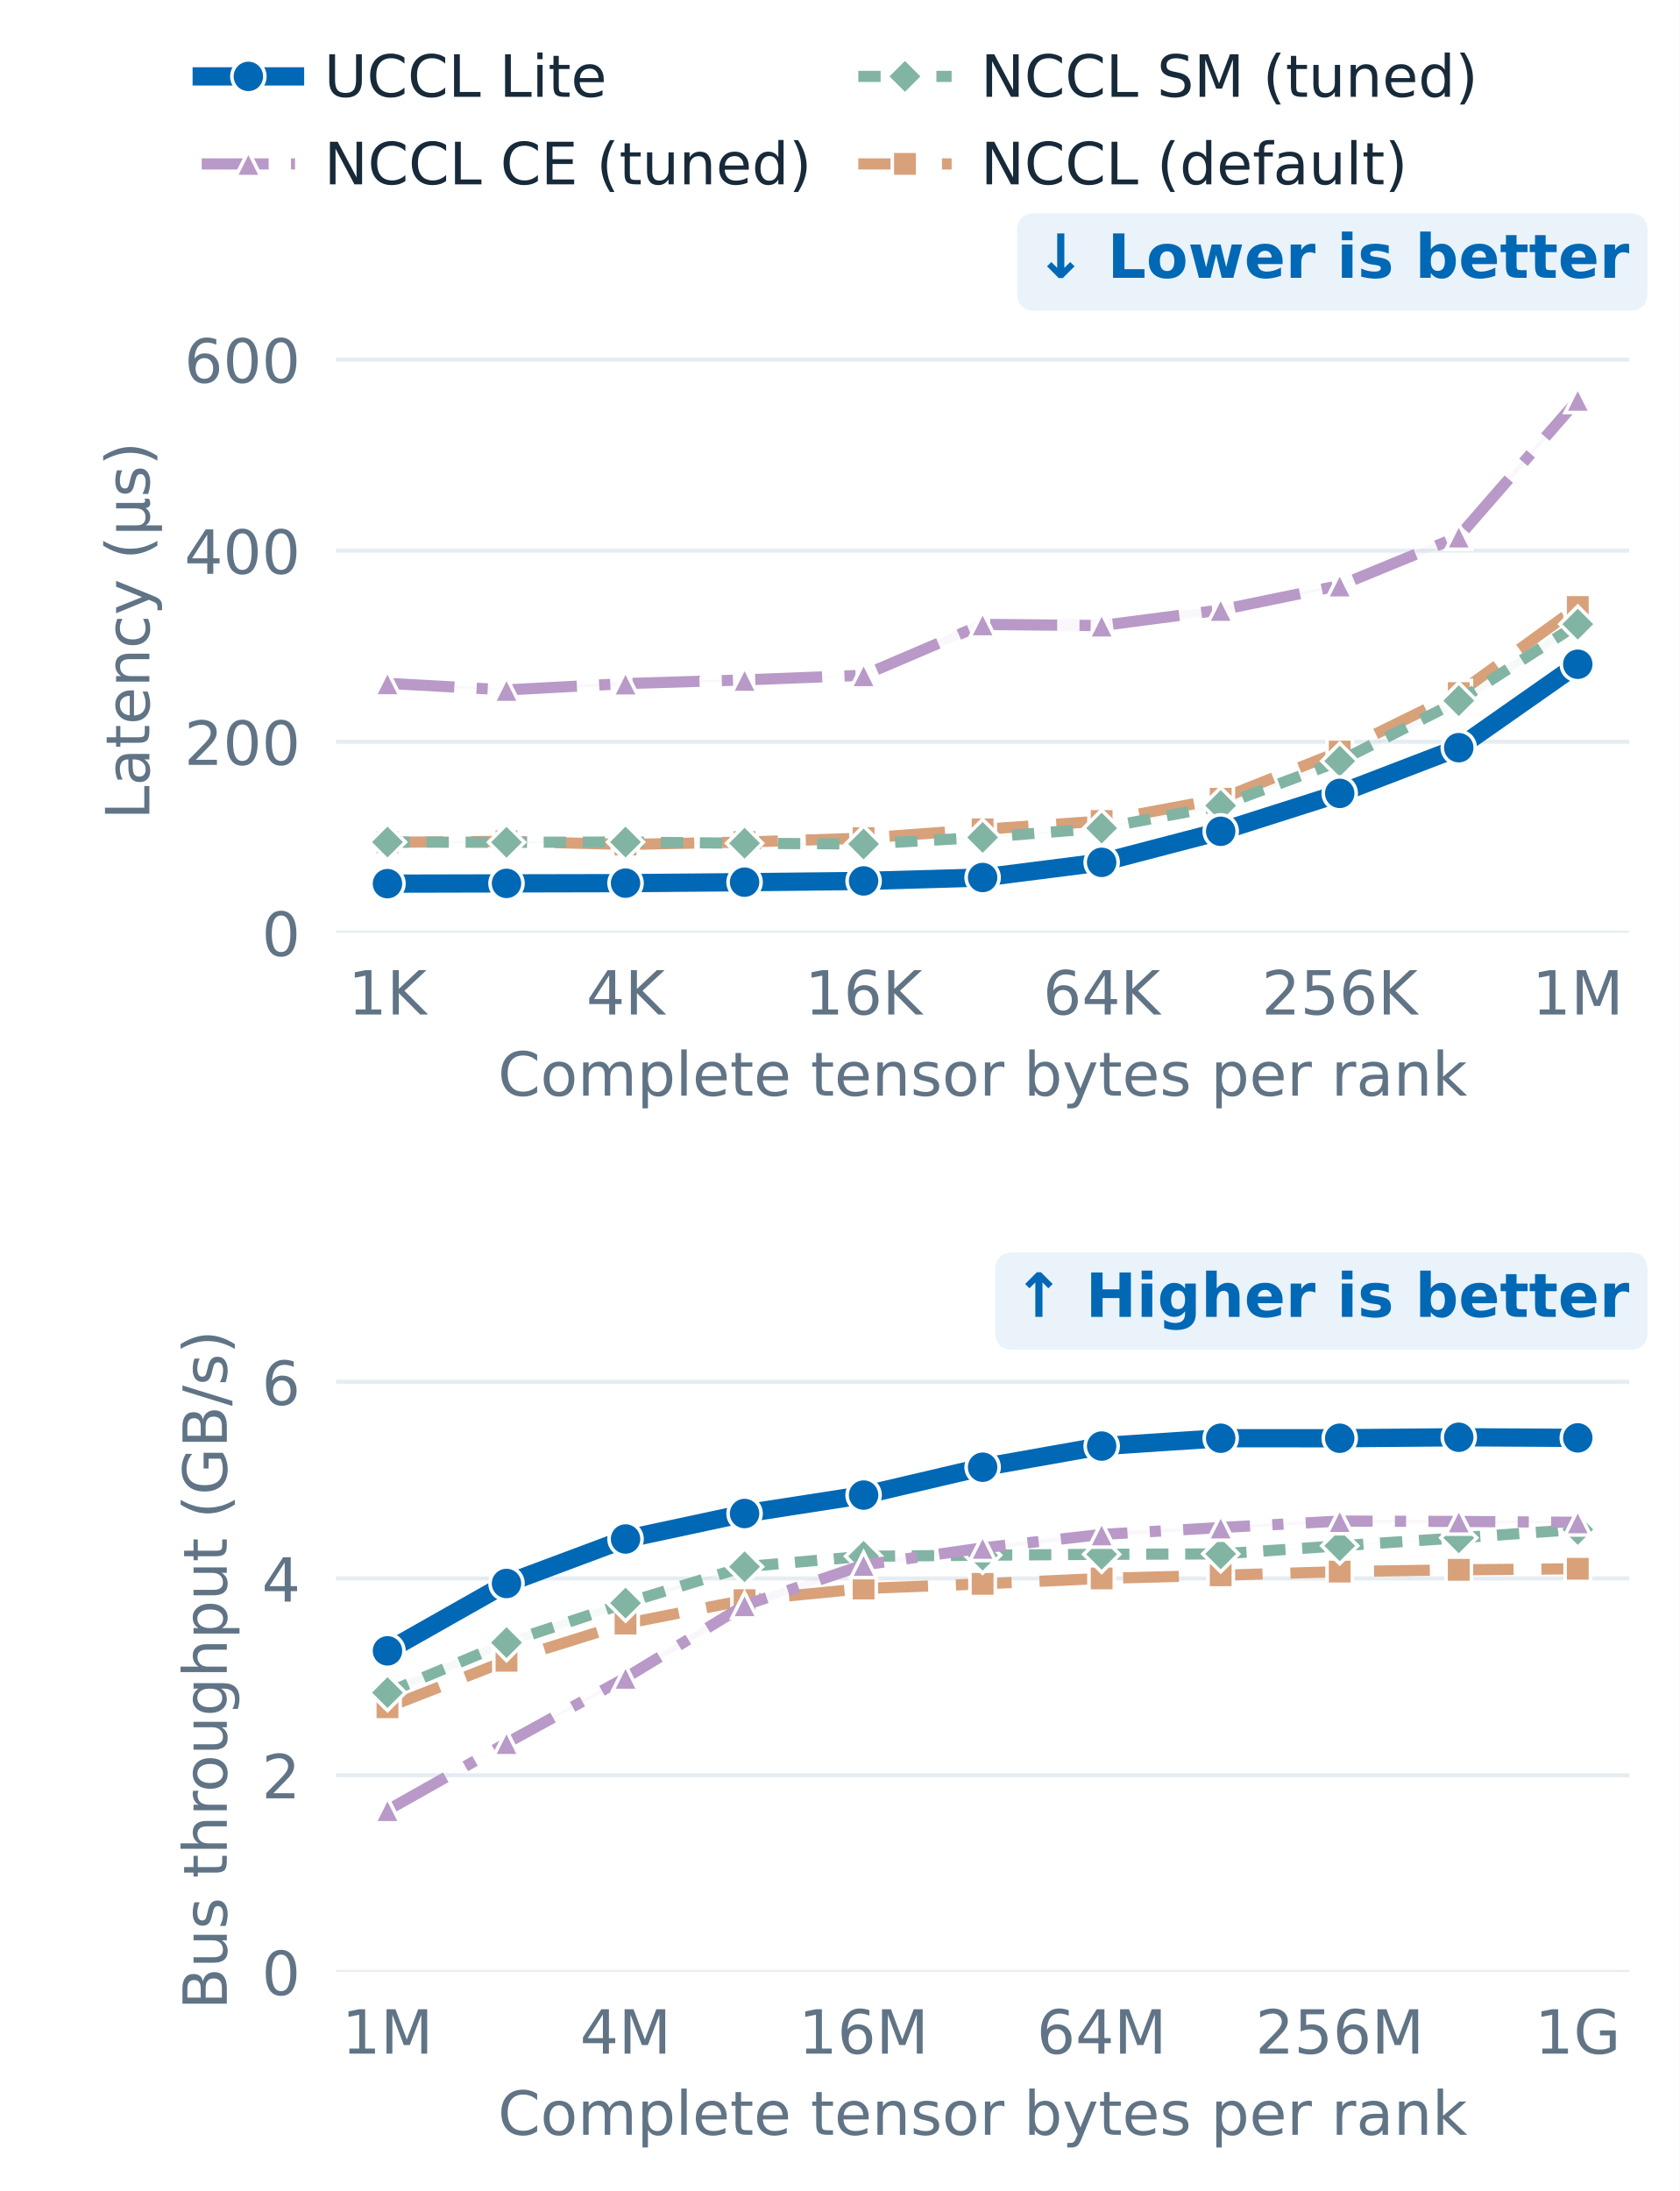
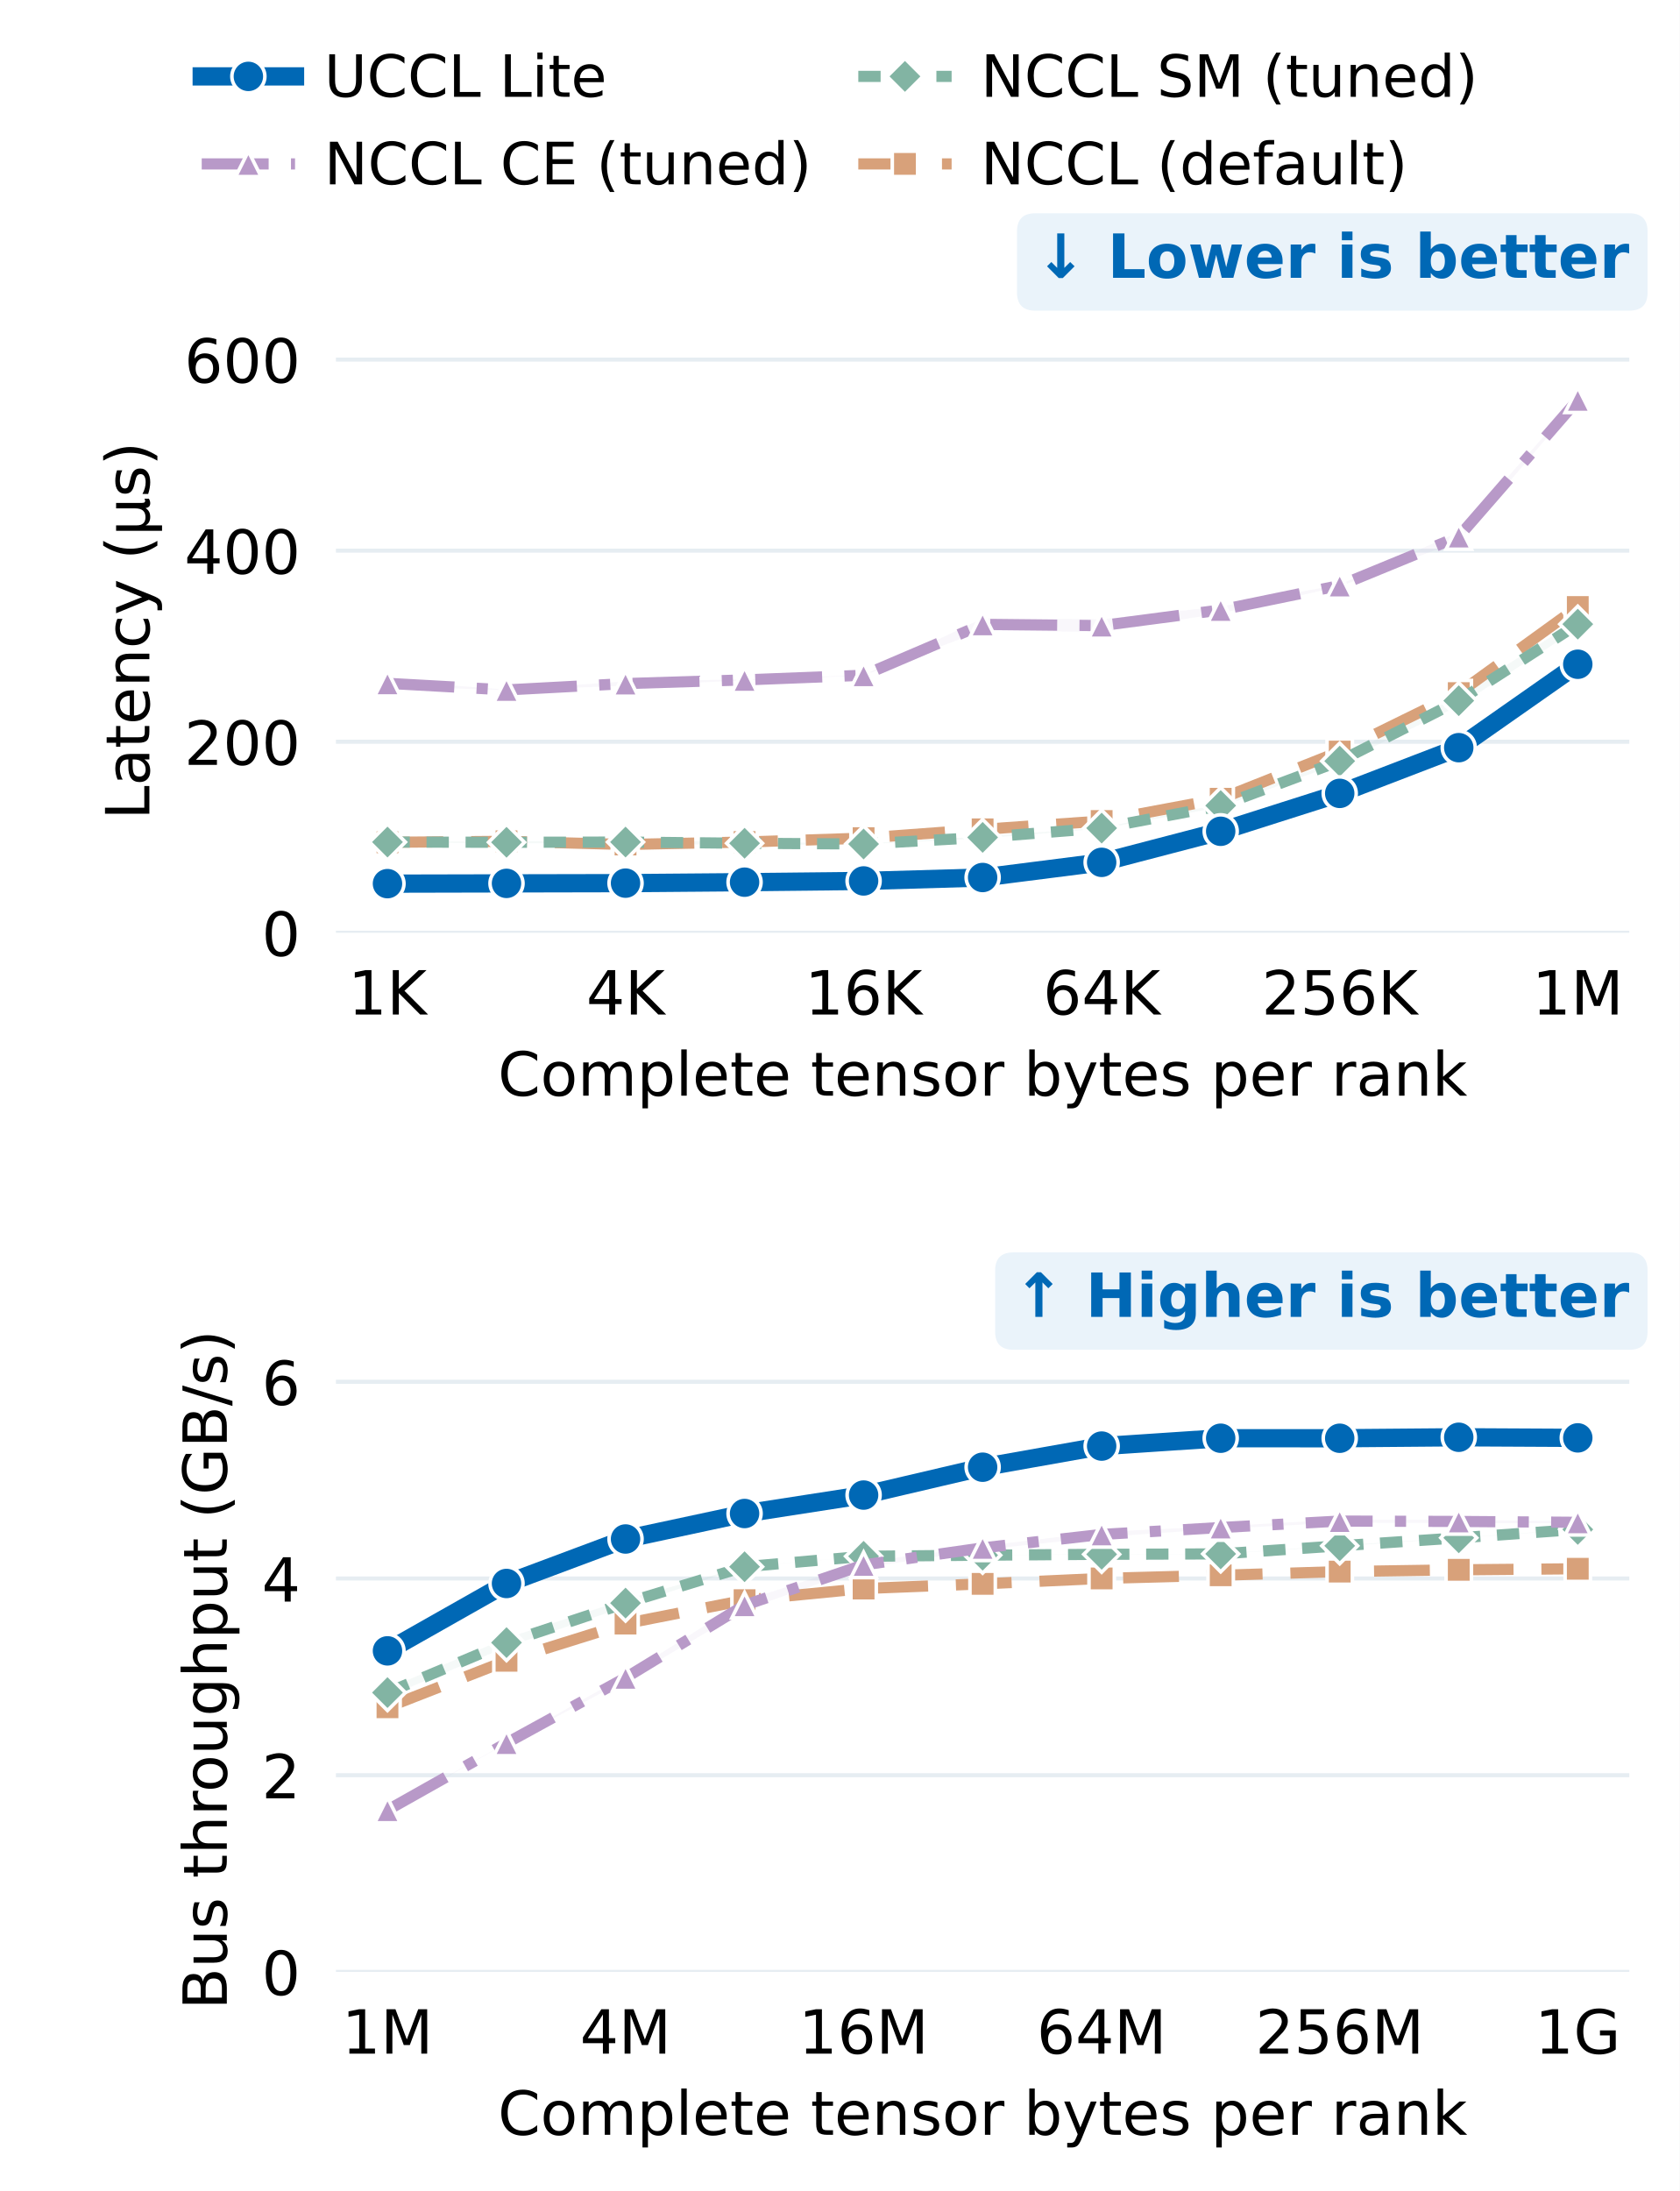
<svg xmlns="http://www.w3.org/2000/svg" xmlns:xlink="http://www.w3.org/1999/xlink" width="331.2pt" height="432pt" viewBox="0 0 331.2 432" version="1.1">
  <defs>
    <style type="text/css">*{stroke-linejoin: round; stroke-linecap: butt}</style>
  </defs>
  <g id="figure_1">
    <g id="patch_1">
      <path d="M 0 432 L 331.2 432 L 331.2 0 L 0 0 z " style="fill: #ffffff" />
    </g>
    <g id="axes_1">
      <g id="patch_2">
        <path d="M 66.24 183.918 L 321.264 183.918 L 321.264 64.8 L 66.24 64.8 z " style="fill: #ffffff" />
      </g>
      <g id="matplotlib.axis_1">
        <g id="xtick_1">
          <g id="line2d_1" />
          <g id="text_1">
-             <text style="font-size: 12px; font-family: 'DejaVu Sans'; text-anchor: middle; fill: #607486" x="76.402" y="200.035" transform="rotate(-0 76.40159 200.0348)">1K</text>
+             <text style="font-size: 12px; font-family: 'DejaVu Sans'; text-anchor: middle" x="76.402" y="200.035" transform="rotate(-0 76.40159 200.0348)">1K</text>
          </g>
        </g>
        <g id="xtick_2">
          <g id="line2d_2" />
          <g id="text_2">
-             <text style="font-size: 12px; font-family: 'DejaVu Sans'; text-anchor: middle; fill: #607486" x="123.342" y="200.035" transform="rotate(-0 123.3418 200.0348)">4K</text>
+             <text style="font-size: 12px; font-family: 'DejaVu Sans'; text-anchor: middle" x="123.342" y="200.035" transform="rotate(-0 123.3418 200.0348)">4K</text>
          </g>
        </g>
        <g id="xtick_3">
          <g id="line2d_3" />
          <g id="text_3">
-             <text style="font-size: 12px; font-family: 'DejaVu Sans'; text-anchor: middle; fill: #607486" x="170.282" y="200.035" transform="rotate(-0 170.2819 200.0348)">16K</text>
+             <text style="font-size: 12px; font-family: 'DejaVu Sans'; text-anchor: middle" x="170.282" y="200.035" transform="rotate(-0 170.2819 200.0348)">16K</text>
          </g>
        </g>
        <g id="xtick_4">
          <g id="line2d_4" />
          <g id="text_4">
-             <text style="font-size: 12px; font-family: 'DejaVu Sans'; text-anchor: middle; fill: #607486" x="217.222" y="200.035" transform="rotate(-0 217.2221 200.0348)">64K</text>
+             <text style="font-size: 12px; font-family: 'DejaVu Sans'; text-anchor: middle" x="217.222" y="200.035" transform="rotate(-0 217.2221 200.0348)">64K</text>
          </g>
        </g>
        <g id="xtick_5">
          <g id="line2d_5" />
          <g id="text_5">
-             <text style="font-size: 12px; font-family: 'DejaVu Sans'; text-anchor: middle; fill: #607486" x="264.162" y="200.035" transform="rotate(-0 264.1622 200.0348)">256K</text>
+             <text style="font-size: 12px; font-family: 'DejaVu Sans'; text-anchor: middle" x="264.162" y="200.035" transform="rotate(-0 264.1622 200.0348)">256K</text>
          </g>
        </g>
        <g id="xtick_6">
          <g id="line2d_6" />
          <g id="text_6">
-             <text style="font-size: 12px; font-family: 'DejaVu Sans'; text-anchor: middle; fill: #607486" x="311.102" y="200.035" transform="rotate(-0 311.1024 200.0348)">1M</text>
+             <text style="font-size: 12px; font-family: 'DejaVu Sans'; text-anchor: middle" x="311.102" y="200.035" transform="rotate(-0 311.1024 200.0348)">1M</text>
          </g>
        </g>
        <g id="text_7">
-           <text style="font-size: 12px; font-family: 'DejaVu Sans'; text-anchor: middle; fill: #607486" x="193.752" y="216.036" transform="rotate(-0 193.752 216.0358)">Complete tensor bytes per rank</text>
+           <text style="font-size: 12px; font-family: 'DejaVu Sans'; text-anchor: middle" x="193.752" y="216.036" transform="rotate(-0 193.752 216.0358)">Complete tensor bytes per rank</text>
        </g>
      </g>
      <g id="matplotlib.axis_2">
        <g id="ytick_1">
          <g id="line2d_7">
            <path d="M 66.24 183.918 L 321.264 183.918 " clip-path="url(#pe56e9102f9)" style="fill: none; stroke: #e6edf2; stroke-width: 0.8; stroke-linecap: square" />
          </g>
          <g id="line2d_8" />
          <g id="text_8">
-             <text style="font-size: 12px; font-family: 'DejaVu Sans'; text-anchor: end; fill: #607486" x="59.24" y="188.476" transform="rotate(-0 59.24 188.4762)">0</text>
+             <text style="font-size: 12px; font-family: 'DejaVu Sans'; text-anchor: end" x="59.24" y="188.476" transform="rotate(-0 59.24 188.4762)">0</text>
          </g>
        </g>
        <g id="ytick_2">
          <g id="line2d_9">
            <path d="M 66.24 146.244 L 321.264 146.244 " clip-path="url(#pe56e9102f9)" style="fill: none; stroke: #e6edf2; stroke-width: 0.8; stroke-linecap: square" />
          </g>
          <g id="line2d_10" />
          <g id="text_9">
-             <text style="font-size: 12px; font-family: 'DejaVu Sans'; text-anchor: end; fill: #607486" x="59.24" y="150.803" transform="rotate(-0 59.24 150.8026)">200</text>
+             <text style="font-size: 12px; font-family: 'DejaVu Sans'; text-anchor: end" x="59.24" y="150.803" transform="rotate(-0 59.24 150.8026)">200</text>
          </g>
        </g>
        <g id="ytick_3">
          <g id="line2d_11">
            <path d="M 66.24 108.57 L 321.264 108.57 " clip-path="url(#pe56e9102f9)" style="fill: none; stroke: #e6edf2; stroke-width: 0.8; stroke-linecap: square" />
          </g>
          <g id="line2d_12" />
          <g id="text_10">
-             <text style="font-size: 12px; font-family: 'DejaVu Sans'; text-anchor: end; fill: #607486" x="59.24" y="113.129" transform="rotate(-0 59.24 113.129)">400</text>
+             <text style="font-size: 12px; font-family: 'DejaVu Sans'; text-anchor: end" x="59.24" y="113.129" transform="rotate(-0 59.24 113.129)">400</text>
          </g>
        </g>
        <g id="ytick_4">
          <g id="line2d_13">
            <path d="M 66.24 70.897 L 321.264 70.897 " clip-path="url(#pe56e9102f9)" style="fill: none; stroke: #e6edf2; stroke-width: 0.8; stroke-linecap: square" />
          </g>
          <g id="line2d_14" />
          <g id="text_11">
-             <text style="font-size: 12px; font-family: 'DejaVu Sans'; text-anchor: end; fill: #607486" x="59.24" y="75.455" transform="rotate(-0 59.24 75.45533)">600</text>
+             <text style="font-size: 12px; font-family: 'DejaVu Sans'; text-anchor: end" x="59.24" y="75.455" transform="rotate(-0 59.24 75.45533)">600</text>
          </g>
        </g>
        <g id="text_12">
-           <text style="font-size: 12px; font-family: 'DejaVu Sans'; text-anchor: middle; fill: #607486" x="29.452" y="124.359" transform="rotate(-90 29.45219 124.3588)">Latency (µs)</text>
+           <text style="font-size: 12px; font-family: 'DejaVu Sans'; text-anchor: middle" x="29.452" y="124.359" transform="rotate(-90 29.45219 124.3588)">Latency (µs)</text>
        </g>
      </g>
      <g id="FillBetweenPolyCollection_1">
        <defs>
          <path id="mc22d6c025f" d="M 76.402 -266.021 L 76.402 -265.925 L 99.872 -265.732 L 123.342 -265.732 L 146.812 -265.346 L 170.282 -265.539 L 193.752 -266.696 L 217.222 -268.625 L 240.692 -272.869 L 264.162 -281.549 L 287.632 -292.833 L 311.102 -308.071 L 311.102 -309.807 L 311.102 -309.807 L 287.632 -294.852 L 264.162 -282.32 L 240.692 -273.447 L 217.222 -268.818 L 193.752 -267.082 L 170.282 -265.635 L 146.812 -266.117 L 123.342 -266.214 L 99.872 -266.117 L 76.402 -266.021 z " />
        </defs>
        <g clip-path="url(#pe56e9102f9)">
          <use xlink:href="#mc22d6c025f" x="0" y="432" style="fill: #82b4a3; fill-opacity: 0.08" />
        </g>
      </g>
      <g id="FillBetweenPolyCollection_2">
        <defs>
          <path id="m293275a568" d="M 76.402 -297.848 L 76.402 -296.69 L 99.872 -295.919 L 123.342 -296.787 L 146.812 -297.848 L 170.282 -298.812 L 193.752 -307.685 L 217.222 -307.396 L 240.692 -311.058 L 264.162 -316.365 L 287.632 -325.334 L 311.102 -352.821 L 311.102 -353.496 L 311.102 -353.496 L 287.632 -327.07 L 264.162 -316.745 L 240.692 -312.408 L 217.222 -309.903 L 193.752 -310.096 L 170.282 -298.909 L 146.812 -298.041 L 123.342 -297.649 L 99.872 -296.015 L 76.402 -297.848 z " />
        </defs>
        <g clip-path="url(#pe56e9102f9)">
          <use xlink:href="#m293275a568" x="0" y="432" style="fill: #b899c8; fill-opacity: 0.08" />
        </g>
      </g>
      <g id="line2d_15">
        <path d="M 76.402 166.075 L 99.872 165.883 L 123.342 166.509 L 146.812 166.027 L 170.282 165.256 L 193.752 163.52 L 217.222 161.88 L 240.692 157.493 L 264.162 148.188 L 287.632 136.661 L 311.102 119.686 " clip-path="url(#pe56e9102f9)" style="fill: none; stroke-dasharray: 11,5.5; stroke-dashoffset: 0; stroke: #d8a17a; stroke-width: 2.2" />
        <defs>
          <path id="m4c7a17d4e1" d="M -2.5 2.5 L 2.5 2.5 L 2.5 -2.5 L -2.5 -2.5 z " style="stroke: #ffffff; stroke-width: 0.7; stroke-linejoin: miter" />
        </defs>
        <g clip-path="url(#pe56e9102f9)">
          <use xlink:href="#m4c7a17d4e1" x="76.402" y="166.075" style="fill: #d8a17a; stroke: #ffffff; stroke-width: 0.7; stroke-linejoin: miter" />
          <use xlink:href="#m4c7a17d4e1" x="99.872" y="165.883" style="fill: #d8a17a; stroke: #ffffff; stroke-width: 0.7; stroke-linejoin: miter" />
          <use xlink:href="#m4c7a17d4e1" x="123.342" y="166.509" style="fill: #d8a17a; stroke: #ffffff; stroke-width: 0.7; stroke-linejoin: miter" />
          <use xlink:href="#m4c7a17d4e1" x="146.812" y="166.027" style="fill: #d8a17a; stroke: #ffffff; stroke-width: 0.7; stroke-linejoin: miter" />
          <use xlink:href="#m4c7a17d4e1" x="170.282" y="165.256" style="fill: #d8a17a; stroke: #ffffff; stroke-width: 0.7; stroke-linejoin: miter" />
          <use xlink:href="#m4c7a17d4e1" x="193.752" y="163.52" style="fill: #d8a17a; stroke: #ffffff; stroke-width: 0.7; stroke-linejoin: miter" />
          <use xlink:href="#m4c7a17d4e1" x="217.222" y="161.88" style="fill: #d8a17a; stroke: #ffffff; stroke-width: 0.7; stroke-linejoin: miter" />
          <use xlink:href="#m4c7a17d4e1" x="240.692" y="157.493" style="fill: #d8a17a; stroke: #ffffff; stroke-width: 0.7; stroke-linejoin: miter" />
          <use xlink:href="#m4c7a17d4e1" x="264.162" y="148.188" style="fill: #d8a17a; stroke: #ffffff; stroke-width: 0.7; stroke-linejoin: miter" />
          <use xlink:href="#m4c7a17d4e1" x="287.632" y="136.661" style="fill: #d8a17a; stroke: #ffffff; stroke-width: 0.7; stroke-linejoin: miter" />
          <use xlink:href="#m4c7a17d4e1" x="311.102" y="119.686" style="fill: #d8a17a; stroke: #ffffff; stroke-width: 0.7; stroke-linejoin: miter" />
        </g>
      </g>
      <g id="line2d_16">
        <path d="M 76.402 166.027 L 99.872 166.075 L 123.342 166.027 L 146.812 166.268 L 170.282 166.413 L 193.752 165.111 L 217.222 163.279 L 240.692 158.842 L 264.162 150.066 L 287.632 138.158 L 311.102 123.061 " clip-path="url(#pe56e9102f9)" style="fill: none; stroke-dasharray: 4.4,3.3; stroke-dashoffset: 0; stroke: #82b4a3; stroke-width: 2.2" />
        <defs>
          <path id="m127d683313" d="M -0 3.536 L 3.536 0 L 0 -3.536 L -3.536 -0 z " style="stroke: #ffffff; stroke-width: 0.7; stroke-linejoin: miter" />
        </defs>
        <g clip-path="url(#pe56e9102f9)">
          <use xlink:href="#m127d683313" x="76.402" y="166.027" style="fill: #82b4a3; stroke: #ffffff; stroke-width: 0.7; stroke-linejoin: miter" />
          <use xlink:href="#m127d683313" x="99.872" y="166.075" style="fill: #82b4a3; stroke: #ffffff; stroke-width: 0.7; stroke-linejoin: miter" />
          <use xlink:href="#m127d683313" x="123.342" y="166.027" style="fill: #82b4a3; stroke: #ffffff; stroke-width: 0.7; stroke-linejoin: miter" />
          <use xlink:href="#m127d683313" x="146.812" y="166.268" style="fill: #82b4a3; stroke: #ffffff; stroke-width: 0.7; stroke-linejoin: miter" />
          <use xlink:href="#m127d683313" x="170.282" y="166.413" style="fill: #82b4a3; stroke: #ffffff; stroke-width: 0.7; stroke-linejoin: miter" />
          <use xlink:href="#m127d683313" x="193.752" y="165.111" style="fill: #82b4a3; stroke: #ffffff; stroke-width: 0.7; stroke-linejoin: miter" />
          <use xlink:href="#m127d683313" x="217.222" y="163.279" style="fill: #82b4a3; stroke: #ffffff; stroke-width: 0.7; stroke-linejoin: miter" />
          <use xlink:href="#m127d683313" x="240.692" y="158.842" style="fill: #82b4a3; stroke: #ffffff; stroke-width: 0.7; stroke-linejoin: miter" />
          <use xlink:href="#m127d683313" x="264.162" y="150.066" style="fill: #82b4a3; stroke: #ffffff; stroke-width: 0.7; stroke-linejoin: miter" />
          <use xlink:href="#m127d683313" x="287.632" y="138.158" style="fill: #82b4a3; stroke: #ffffff; stroke-width: 0.7; stroke-linejoin: miter" />
          <use xlink:href="#m127d683313" x="311.102" y="123.061" style="fill: #82b4a3; stroke: #ffffff; stroke-width: 0.7; stroke-linejoin: miter" />
        </g>
      </g>
      <g id="line2d_17">
        <path d="M 76.402 134.731 L 99.872 136.033 L 123.342 134.782 L 146.812 134.056 L 170.282 133.14 L 193.752 123.109 L 217.222 123.35 L 240.692 120.267 L 264.162 115.445 L 287.632 105.798 L 311.102 78.841 " clip-path="url(#pe56e9102f9)" style="fill: none; stroke-dasharray: 13.2,4.4,2.2,4.4; stroke-dashoffset: 0; stroke: #b899c8; stroke-width: 2.2" />
        <defs>
          <path id="m6e725affe4" d="M 0 -2.5 L -2.5 2.5 L 2.5 2.5 z " style="stroke: #ffffff; stroke-width: 0.7; stroke-linejoin: miter" />
        </defs>
        <g clip-path="url(#pe56e9102f9)">
          <use xlink:href="#m6e725affe4" x="76.402" y="134.731" style="fill: #b899c8; stroke: #ffffff; stroke-width: 0.7; stroke-linejoin: miter" />
          <use xlink:href="#m6e725affe4" x="99.872" y="136.033" style="fill: #b899c8; stroke: #ffffff; stroke-width: 0.7; stroke-linejoin: miter" />
          <use xlink:href="#m6e725affe4" x="123.342" y="134.782" style="fill: #b899c8; stroke: #ffffff; stroke-width: 0.7; stroke-linejoin: miter" />
          <use xlink:href="#m6e725affe4" x="146.812" y="134.056" style="fill: #b899c8; stroke: #ffffff; stroke-width: 0.7; stroke-linejoin: miter" />
          <use xlink:href="#m6e725affe4" x="170.282" y="133.14" style="fill: #b899c8; stroke: #ffffff; stroke-width: 0.7; stroke-linejoin: miter" />
          <use xlink:href="#m6e725affe4" x="193.752" y="123.109" style="fill: #b899c8; stroke: #ffffff; stroke-width: 0.7; stroke-linejoin: miter" />
          <use xlink:href="#m6e725affe4" x="217.222" y="123.35" style="fill: #b899c8; stroke: #ffffff; stroke-width: 0.7; stroke-linejoin: miter" />
          <use xlink:href="#m6e725affe4" x="240.692" y="120.267" style="fill: #b899c8; stroke: #ffffff; stroke-width: 0.7; stroke-linejoin: miter" />
          <use xlink:href="#m6e725affe4" x="264.162" y="115.445" style="fill: #b899c8; stroke: #ffffff; stroke-width: 0.7; stroke-linejoin: miter" />
          <use xlink:href="#m6e725affe4" x="287.632" y="105.798" style="fill: #b899c8; stroke: #ffffff; stroke-width: 0.7; stroke-linejoin: miter" />
          <use xlink:href="#m6e725affe4" x="311.102" y="78.841" style="fill: #b899c8; stroke: #ffffff; stroke-width: 0.7; stroke-linejoin: miter" />
        </g>
      </g>
      <g id="text_13">
        <g id="patch_3">
          <path d="M 204.129 61.253 L 321.264 61.253 Q 324.864 61.253 324.864 57.653 L 324.864 45.652 Q 324.864 42.052 321.264 42.052 L 204.129 42.052 Q 200.529 42.052 200.529 45.652 L 200.529 57.653 Q 200.529 61.253 204.129 61.253 z " style="fill: #eaf3fa" />
        </g>
        <text style="font-weight: 700; font-size: 12px; font-family: 'DejaVu Sans'; text-anchor: end; fill: #0068b5" x="321.264" y="54.77" transform="rotate(-0 321.264 54.77013)">↓ Lower is better</text>
      </g>
      <g id="line2d_18">
        <path d="M 76.402 174.229 L 99.872 174.177 L 123.342 174.129 L 146.812 173.939 L 170.282 173.695 L 193.752 173.019 L 217.222 170.031 L 240.692 163.905 L 264.162 156.431 L 287.632 147.418 L 311.102 130.97 " clip-path="url(#pe56e9102f9)" style="fill: none; stroke: #0068b5; stroke-width: 3.6; stroke-linecap: square" />
        <defs>
          <path id="me5beb2e30b" d="M 0 3.25 C 0.862 3.25 1.689 2.908 2.298 2.298 C 2.908 1.689 3.25 0.862 3.25 0 C 3.25 -0.862 2.908 -1.689 2.298 -2.298 C 1.689 -2.908 0.862 -3.25 0 -3.25 C -0.862 -3.25 -1.689 -2.908 -2.298 -2.298 C -2.908 -1.689 -3.25 -0.862 -3.25 0 C -3.25 0.862 -2.908 1.689 -2.298 2.298 C -1.689 2.908 -0.862 3.25 0 3.25 z " style="stroke: #ffffff; stroke-width: 0.7" />
        </defs>
        <g clip-path="url(#pe56e9102f9)">
          <use xlink:href="#me5beb2e30b" x="76.402" y="174.229" style="fill: #0068b5; stroke: #ffffff; stroke-width: 0.7" />
          <use xlink:href="#me5beb2e30b" x="99.872" y="174.177" style="fill: #0068b5; stroke: #ffffff; stroke-width: 0.7" />
          <use xlink:href="#me5beb2e30b" x="123.342" y="174.129" style="fill: #0068b5; stroke: #ffffff; stroke-width: 0.7" />
          <use xlink:href="#me5beb2e30b" x="146.812" y="173.939" style="fill: #0068b5; stroke: #ffffff; stroke-width: 0.7" />
          <use xlink:href="#me5beb2e30b" x="170.282" y="173.695" style="fill: #0068b5; stroke: #ffffff; stroke-width: 0.7" />
          <use xlink:href="#me5beb2e30b" x="193.752" y="173.019" style="fill: #0068b5; stroke: #ffffff; stroke-width: 0.7" />
          <use xlink:href="#me5beb2e30b" x="217.222" y="170.031" style="fill: #0068b5; stroke: #ffffff; stroke-width: 0.7" />
          <use xlink:href="#me5beb2e30b" x="240.692" y="163.905" style="fill: #0068b5; stroke: #ffffff; stroke-width: 0.7" />
          <use xlink:href="#me5beb2e30b" x="264.162" y="156.431" style="fill: #0068b5; stroke: #ffffff; stroke-width: 0.7" />
          <use xlink:href="#me5beb2e30b" x="287.632" y="147.418" style="fill: #0068b5; stroke: #ffffff; stroke-width: 0.7" />
          <use xlink:href="#me5beb2e30b" x="311.102" y="130.97" style="fill: #0068b5; stroke: #ffffff; stroke-width: 0.7" />
        </g>
      </g>
    </g>
    <g id="axes_2">
      <g id="patch_4">
        <path d="M 66.24 388.8 L 321.264 388.8 L 321.264 269.682 L 66.24 269.682 z " style="fill: #ffffff" />
      </g>
      <g id="matplotlib.axis_3">
        <g id="xtick_7">
          <g id="line2d_19" />
          <g id="text_14">
-             <text style="font-size: 12px; font-family: 'DejaVu Sans'; text-anchor: middle; fill: #607486" x="76.402" y="404.917" transform="rotate(-0 76.40159 404.9172)">1M</text>
+             <text style="font-size: 12px; font-family: 'DejaVu Sans'; text-anchor: middle" x="76.402" y="404.917" transform="rotate(-0 76.40159 404.9172)">1M</text>
          </g>
        </g>
        <g id="xtick_8">
          <g id="line2d_20" />
          <g id="text_15">
-             <text style="font-size: 12px; font-family: 'DejaVu Sans'; text-anchor: middle; fill: #607486" x="123.342" y="404.917" transform="rotate(-0 123.3418 404.9172)">4M</text>
+             <text style="font-size: 12px; font-family: 'DejaVu Sans'; text-anchor: middle" x="123.342" y="404.917" transform="rotate(-0 123.3418 404.9172)">4M</text>
          </g>
        </g>
        <g id="xtick_9">
          <g id="line2d_21" />
          <g id="text_16">
-             <text style="font-size: 12px; font-family: 'DejaVu Sans'; text-anchor: middle; fill: #607486" x="170.282" y="404.917" transform="rotate(-0 170.2819 404.9172)">16M</text>
+             <text style="font-size: 12px; font-family: 'DejaVu Sans'; text-anchor: middle" x="170.282" y="404.917" transform="rotate(-0 170.2819 404.9172)">16M</text>
          </g>
        </g>
        <g id="xtick_10">
          <g id="line2d_22" />
          <g id="text_17">
-             <text style="font-size: 12px; font-family: 'DejaVu Sans'; text-anchor: middle; fill: #607486" x="217.222" y="404.917" transform="rotate(-0 217.2221 404.9172)">64M</text>
+             <text style="font-size: 12px; font-family: 'DejaVu Sans'; text-anchor: middle" x="217.222" y="404.917" transform="rotate(-0 217.2221 404.9172)">64M</text>
          </g>
        </g>
        <g id="xtick_11">
          <g id="line2d_23" />
          <g id="text_18">
-             <text style="font-size: 12px; font-family: 'DejaVu Sans'; text-anchor: middle; fill: #607486" x="264.162" y="404.917" transform="rotate(-0 264.1622 404.9172)">256M</text>
+             <text style="font-size: 12px; font-family: 'DejaVu Sans'; text-anchor: middle" x="264.162" y="404.917" transform="rotate(-0 264.1622 404.9172)">256M</text>
          </g>
        </g>
        <g id="xtick_12">
          <g id="line2d_24" />
          <g id="text_19">
-             <text style="font-size: 12px; font-family: 'DejaVu Sans'; text-anchor: middle; fill: #607486" x="311.102" y="404.917" transform="rotate(-0 311.1024 404.9172)">1G</text>
+             <text style="font-size: 12px; font-family: 'DejaVu Sans'; text-anchor: middle" x="311.102" y="404.917" transform="rotate(-0 311.1024 404.9172)">1G</text>
          </g>
        </g>
        <g id="text_20">
-           <text style="font-size: 12px; font-family: 'DejaVu Sans'; text-anchor: middle; fill: #607486" x="193.752" y="420.918" transform="rotate(-0 193.752 420.9181)">Complete tensor bytes per rank</text>
+           <text style="font-size: 12px; font-family: 'DejaVu Sans'; text-anchor: middle" x="193.752" y="420.918" transform="rotate(-0 193.752 420.9181)">Complete tensor bytes per rank</text>
        </g>
      </g>
      <g id="matplotlib.axis_4">
        <g id="ytick_5">
          <g id="line2d_25">
            <path d="M 66.24 388.8 L 321.264 388.8 " clip-path="url(#pb1c3a5a0ed)" style="fill: none; stroke: #e6edf2; stroke-width: 0.8; stroke-linecap: square" />
          </g>
          <g id="line2d_26" />
          <g id="text_21">
-             <text style="font-size: 12px; font-family: 'DejaVu Sans'; text-anchor: end; fill: #607486" x="59.24" y="393.359" transform="rotate(-0 59.24 393.3586)">0</text>
+             <text style="font-size: 12px; font-family: 'DejaVu Sans'; text-anchor: end" x="59.24" y="393.359" transform="rotate(-0 59.24 393.3586)">0</text>
          </g>
        </g>
        <g id="ytick_6">
          <g id="line2d_27">
            <path d="M 66.24 350.016 L 321.264 350.016 " clip-path="url(#pb1c3a5a0ed)" style="fill: none; stroke: #e6edf2; stroke-width: 0.8; stroke-linecap: square" />
          </g>
          <g id="line2d_28" />
          <g id="text_22">
-             <text style="font-size: 12px; font-family: 'DejaVu Sans'; text-anchor: end; fill: #607486" x="59.24" y="354.574" transform="rotate(-0 59.24 354.5744)">2</text>
+             <text style="font-size: 12px; font-family: 'DejaVu Sans'; text-anchor: end" x="59.24" y="354.574" transform="rotate(-0 59.24 354.5744)">2</text>
          </g>
        </g>
        <g id="ytick_7">
          <g id="line2d_29">
            <path d="M 66.24 311.232 L 321.264 311.232 " clip-path="url(#pb1c3a5a0ed)" style="fill: none; stroke: #e6edf2; stroke-width: 0.8; stroke-linecap: square" />
          </g>
          <g id="line2d_30" />
          <g id="text_23">
-             <text style="font-size: 12px; font-family: 'DejaVu Sans'; text-anchor: end; fill: #607486" x="59.24" y="315.79" transform="rotate(-0 59.24 315.7902)">4</text>
+             <text style="font-size: 12px; font-family: 'DejaVu Sans'; text-anchor: end" x="59.24" y="315.79" transform="rotate(-0 59.24 315.7902)">4</text>
          </g>
        </g>
        <g id="ytick_8">
          <g id="line2d_31">
            <path d="M 66.24 272.447 L 321.264 272.447 " clip-path="url(#pb1c3a5a0ed)" style="fill: none; stroke: #e6edf2; stroke-width: 0.8; stroke-linecap: square" />
          </g>
          <g id="line2d_32" />
          <g id="text_24">
-             <text style="font-size: 12px; font-family: 'DejaVu Sans'; text-anchor: end; fill: #607486" x="59.24" y="277.006" transform="rotate(-0 59.24 277.006)">6</text>
+             <text style="font-size: 12px; font-family: 'DejaVu Sans'; text-anchor: end" x="59.24" y="277.006" transform="rotate(-0 59.24 277.006)">6</text>
          </g>
        </g>
        <g id="text_25">
-           <text style="font-size: 12px; font-family: 'DejaVu Sans'; text-anchor: middle; fill: #607486" x="44.722" y="329.241" transform="rotate(-90 44.72219 329.2412)">Bus throughput (GB/s)</text>
+           <text style="font-size: 12px; font-family: 'DejaVu Sans'; text-anchor: middle" x="44.722" y="329.241" transform="rotate(-90 44.72219 329.2412)">Bus throughput (GB/s)</text>
        </g>
      </g>
      <g id="FillBetweenPolyCollection_3">
        <defs>
          <path id="me4fe21fc21" d="M 76.402 -99.069 L 76.402 -97.498 L 99.872 -107.256 L 123.342 -115.222 L 146.812 -123.064 L 170.282 -125.135 L 193.752 -125.347 L 217.222 -125.505 L 240.692 -125.612 L 264.162 -127.126 L 287.632 -128.747 L 311.102 -130.404 L 311.102 -130.487 L 311.102 -130.487 L 287.632 -128.82 L 264.162 -127.297 L 240.692 -125.631 L 217.222 -125.566 L 193.752 -125.377 L 170.282 -125.159 L 146.812 -123.109 L 123.342 -116.63 L 99.872 -109.016 L 76.402 -99.069 z " />
        </defs>
        <g clip-path="url(#pb1c3a5a0ed)">
          <use xlink:href="#me4fe21fc21" x="0" y="432" style="fill: #82b4a3; fill-opacity: 0.08" />
        </g>
      </g>
      <g id="FillBetweenPolyCollection_4">
        <defs>
          <path id="m80187cbe76" d="M 76.402 -75.199 L 76.402 -74.994 L 99.872 -88.272 L 123.342 -100.736 L 146.812 -114.593 L 170.282 -122.88 L 193.752 -126.441 L 217.222 -128.948 L 240.692 -130.571 L 264.162 -131.788 L 287.632 -131.698 L 311.102 -131.655 L 311.102 -132.038 L 311.102 -132.038 L 287.632 -132.333 L 264.162 -132.394 L 240.692 -131.065 L 217.222 -129.968 L 193.752 -127.17 L 170.282 -124.015 L 146.812 -116.417 L 123.342 -101.654 L 99.872 -88.36 L 76.402 -75.199 z " />
        </defs>
        <g clip-path="url(#pb1c3a5a0ed)">
          <use xlink:href="#m80187cbe76" x="0" y="432" style="fill: #b899c8; fill-opacity: 0.08" />
        </g>
      </g>
      <g id="line2d_33">
        <path d="M 76.402 336.622 L 99.872 327.457 L 123.342 320.121 L 146.812 315.506 L 170.282 313.214 L 193.752 312.291 L 217.222 311.221 L 240.692 310.596 L 264.162 309.872 L 287.632 309.519 L 311.102 309.315 " clip-path="url(#pb1c3a5a0ed)" style="fill: none; stroke-dasharray: 11,5.5; stroke-dashoffset: 0; stroke: #d8a17a; stroke-width: 2.2" />
        <g clip-path="url(#pb1c3a5a0ed)">
          <use xlink:href="#m4c7a17d4e1" x="76.402" y="336.622" style="fill: #d8a17a; stroke: #ffffff; stroke-width: 0.7; stroke-linejoin: miter" />
          <use xlink:href="#m4c7a17d4e1" x="99.872" y="327.457" style="fill: #d8a17a; stroke: #ffffff; stroke-width: 0.7; stroke-linejoin: miter" />
          <use xlink:href="#m4c7a17d4e1" x="123.342" y="320.121" style="fill: #d8a17a; stroke: #ffffff; stroke-width: 0.7; stroke-linejoin: miter" />
          <use xlink:href="#m4c7a17d4e1" x="146.812" y="315.506" style="fill: #d8a17a; stroke: #ffffff; stroke-width: 0.7; stroke-linejoin: miter" />
          <use xlink:href="#m4c7a17d4e1" x="170.282" y="313.214" style="fill: #d8a17a; stroke: #ffffff; stroke-width: 0.7; stroke-linejoin: miter" />
          <use xlink:href="#m4c7a17d4e1" x="193.752" y="312.291" style="fill: #d8a17a; stroke: #ffffff; stroke-width: 0.7; stroke-linejoin: miter" />
          <use xlink:href="#m4c7a17d4e1" x="217.222" y="311.221" style="fill: #d8a17a; stroke: #ffffff; stroke-width: 0.7; stroke-linejoin: miter" />
          <use xlink:href="#m4c7a17d4e1" x="240.692" y="310.596" style="fill: #d8a17a; stroke: #ffffff; stroke-width: 0.7; stroke-linejoin: miter" />
          <use xlink:href="#m4c7a17d4e1" x="264.162" y="309.872" style="fill: #d8a17a; stroke: #ffffff; stroke-width: 0.7; stroke-linejoin: miter" />
          <use xlink:href="#m4c7a17d4e1" x="287.632" y="309.519" style="fill: #d8a17a; stroke: #ffffff; stroke-width: 0.7; stroke-linejoin: miter" />
          <use xlink:href="#m4c7a17d4e1" x="311.102" y="309.315" style="fill: #d8a17a; stroke: #ffffff; stroke-width: 0.7; stroke-linejoin: miter" />
        </g>
      </g>
      <g id="line2d_34">
        <path d="M 76.402 333.728 L 99.872 323.876 L 123.342 316.081 L 146.812 308.913 L 170.282 306.853 L 193.752 306.638 L 217.222 306.465 L 240.692 306.379 L 264.162 304.788 L 287.632 303.216 L 311.102 301.555 " clip-path="url(#pb1c3a5a0ed)" style="fill: none; stroke-dasharray: 4.4,3.3; stroke-dashoffset: 0; stroke: #82b4a3; stroke-width: 2.2" />
        <g clip-path="url(#pb1c3a5a0ed)">
          <use xlink:href="#m127d683313" x="76.402" y="333.728" style="fill: #82b4a3; stroke: #ffffff; stroke-width: 0.7; stroke-linejoin: miter" />
          <use xlink:href="#m127d683313" x="99.872" y="323.876" style="fill: #82b4a3; stroke: #ffffff; stroke-width: 0.7; stroke-linejoin: miter" />
          <use xlink:href="#m127d683313" x="123.342" y="316.081" style="fill: #82b4a3; stroke: #ffffff; stroke-width: 0.7; stroke-linejoin: miter" />
          <use xlink:href="#m127d683313" x="146.812" y="308.913" style="fill: #82b4a3; stroke: #ffffff; stroke-width: 0.7; stroke-linejoin: miter" />
          <use xlink:href="#m127d683313" x="170.282" y="306.853" style="fill: #82b4a3; stroke: #ffffff; stroke-width: 0.7; stroke-linejoin: miter" />
          <use xlink:href="#m127d683313" x="193.752" y="306.638" style="fill: #82b4a3; stroke: #ffffff; stroke-width: 0.7; stroke-linejoin: miter" />
          <use xlink:href="#m127d683313" x="217.222" y="306.465" style="fill: #82b4a3; stroke: #ffffff; stroke-width: 0.7; stroke-linejoin: miter" />
          <use xlink:href="#m127d683313" x="240.692" y="306.379" style="fill: #82b4a3; stroke: #ffffff; stroke-width: 0.7; stroke-linejoin: miter" />
          <use xlink:href="#m127d683313" x="264.162" y="304.788" style="fill: #82b4a3; stroke: #ffffff; stroke-width: 0.7; stroke-linejoin: miter" />
          <use xlink:href="#m127d683313" x="287.632" y="303.216" style="fill: #82b4a3; stroke: #ffffff; stroke-width: 0.7; stroke-linejoin: miter" />
          <use xlink:href="#m127d683313" x="311.102" y="301.555" style="fill: #82b4a3; stroke: #ffffff; stroke-width: 0.7; stroke-linejoin: miter" />
        </g>
      </g>
      <g id="line2d_35">
        <path d="M 76.402 356.904 L 99.872 343.684 L 123.342 330.809 L 146.812 316.506 L 170.282 308.556 L 193.752 305.196 L 217.222 302.545 L 240.692 301.182 L 264.162 299.91 L 287.632 299.986 L 311.102 300.154 " clip-path="url(#pb1c3a5a0ed)" style="fill: none; stroke-dasharray: 13.2,4.4,2.2,4.4; stroke-dashoffset: 0; stroke: #b899c8; stroke-width: 2.2" />
        <g clip-path="url(#pb1c3a5a0ed)">
          <use xlink:href="#m6e725affe4" x="76.402" y="356.904" style="fill: #b899c8; stroke: #ffffff; stroke-width: 0.7; stroke-linejoin: miter" />
          <use xlink:href="#m6e725affe4" x="99.872" y="343.684" style="fill: #b899c8; stroke: #ffffff; stroke-width: 0.7; stroke-linejoin: miter" />
          <use xlink:href="#m6e725affe4" x="123.342" y="330.809" style="fill: #b899c8; stroke: #ffffff; stroke-width: 0.7; stroke-linejoin: miter" />
          <use xlink:href="#m6e725affe4" x="146.812" y="316.506" style="fill: #b899c8; stroke: #ffffff; stroke-width: 0.7; stroke-linejoin: miter" />
          <use xlink:href="#m6e725affe4" x="170.282" y="308.556" style="fill: #b899c8; stroke: #ffffff; stroke-width: 0.7; stroke-linejoin: miter" />
          <use xlink:href="#m6e725affe4" x="193.752" y="305.196" style="fill: #b899c8; stroke: #ffffff; stroke-width: 0.7; stroke-linejoin: miter" />
          <use xlink:href="#m6e725affe4" x="217.222" y="302.545" style="fill: #b899c8; stroke: #ffffff; stroke-width: 0.7; stroke-linejoin: miter" />
          <use xlink:href="#m6e725affe4" x="240.692" y="301.182" style="fill: #b899c8; stroke: #ffffff; stroke-width: 0.7; stroke-linejoin: miter" />
          <use xlink:href="#m6e725affe4" x="264.162" y="299.91" style="fill: #b899c8; stroke: #ffffff; stroke-width: 0.7; stroke-linejoin: miter" />
          <use xlink:href="#m6e725affe4" x="287.632" y="299.986" style="fill: #b899c8; stroke: #ffffff; stroke-width: 0.7; stroke-linejoin: miter" />
          <use xlink:href="#m6e725affe4" x="311.102" y="300.154" style="fill: #b899c8; stroke: #ffffff; stroke-width: 0.7; stroke-linejoin: miter" />
        </g>
      </g>
      <g id="text_26">
        <g id="patch_5">
          <path d="M 199.818 266.135 L 321.264 266.135 Q 324.864 266.135 324.864 262.535 L 324.864 250.534 Q 324.864 246.934 321.264 246.934 L 199.818 246.934 Q 196.218 246.934 196.218 250.534 L 196.218 262.535 Q 196.218 266.135 199.818 266.135 z " style="fill: #eaf3fa" />
        </g>
        <text style="font-weight: 700; font-size: 12px; font-family: 'DejaVu Sans'; text-anchor: end; fill: #0068b5" x="321.264" y="259.652" transform="rotate(-0 321.264 259.6525)">↑ Higher is better</text>
      </g>
      <g id="line2d_36">
        <path d="M 76.402 325.502 L 99.872 312.215 L 123.342 303.444 L 146.812 298.421 L 170.282 294.784 L 193.752 289.29 L 217.222 285.125 L 240.692 283.576 L 264.162 283.58 L 287.632 283.386 L 311.102 283.506 " clip-path="url(#pb1c3a5a0ed)" style="fill: none; stroke: #0068b5; stroke-width: 3.6; stroke-linecap: square" />
        <g clip-path="url(#pb1c3a5a0ed)">
          <use xlink:href="#me5beb2e30b" x="76.402" y="325.502" style="fill: #0068b5; stroke: #ffffff; stroke-width: 0.7" />
          <use xlink:href="#me5beb2e30b" x="99.872" y="312.215" style="fill: #0068b5; stroke: #ffffff; stroke-width: 0.7" />
          <use xlink:href="#me5beb2e30b" x="123.342" y="303.444" style="fill: #0068b5; stroke: #ffffff; stroke-width: 0.7" />
          <use xlink:href="#me5beb2e30b" x="146.812" y="298.421" style="fill: #0068b5; stroke: #ffffff; stroke-width: 0.7" />
          <use xlink:href="#me5beb2e30b" x="170.282" y="294.784" style="fill: #0068b5; stroke: #ffffff; stroke-width: 0.7" />
          <use xlink:href="#me5beb2e30b" x="193.752" y="289.29" style="fill: #0068b5; stroke: #ffffff; stroke-width: 0.7" />
          <use xlink:href="#me5beb2e30b" x="217.222" y="285.125" style="fill: #0068b5; stroke: #ffffff; stroke-width: 0.7" />
          <use xlink:href="#me5beb2e30b" x="240.692" y="283.576" style="fill: #0068b5; stroke: #ffffff; stroke-width: 0.7" />
          <use xlink:href="#me5beb2e30b" x="264.162" y="283.58" style="fill: #0068b5; stroke: #ffffff; stroke-width: 0.7" />
          <use xlink:href="#me5beb2e30b" x="287.632" y="283.386" style="fill: #0068b5; stroke: #ffffff; stroke-width: 0.7" />
          <use xlink:href="#me5beb2e30b" x="311.102" y="283.506" style="fill: #0068b5; stroke: #ffffff; stroke-width: 0.7" />
        </g>
      </g>
    </g>
    <g id="legend_1">
      <g id="line2d_37">
        <path d="M 39.774 15.063 L 48.974 15.063 L 58.174 15.063 " style="fill: none; stroke: #0068b5; stroke-width: 3.6; stroke-linecap: square" />
        <g>
          <use xlink:href="#me5beb2e30b" x="48.974" y="15.063" style="fill: #0068b5; stroke: #ffffff; stroke-width: 0.7" />
        </g>
      </g>
      <g id="text_27">
-         <text style="font-size: 11.5px; font-family: 'DejaVu Sans'; text-anchor: start; fill: #172a3a" x="63.924" y="19.088" transform="rotate(-0 63.92383 19.0882)">UCCL Lite</text>
+         <text style="font-size: 11.5px; font-family: 'DejaVu Sans'; text-anchor: start" x="63.924" y="19.088" transform="rotate(-0 63.92383 19.0882)">UCCL Lite</text>
      </g>
      <g id="line2d_38">
        <path d="M 39.774 32.314 L 48.974 32.314 L 58.174 32.314 " style="fill: none; stroke-dasharray: 13.2,4.4,2.2,4.4; stroke-dashoffset: 0; stroke: #b899c8; stroke-width: 2.2" />
        <g>
          <use xlink:href="#m6e725affe4" x="48.974" y="32.314" style="fill: #b899c8; stroke: #ffffff; stroke-width: 0.7; stroke-linejoin: miter" />
        </g>
      </g>
      <g id="text_28">
-         <text style="font-size: 11.5px; font-family: 'DejaVu Sans'; text-anchor: start; fill: #172a3a" x="63.924" y="36.339" transform="rotate(-0 63.92383 36.3391)">NCCL CE (tuned)</text>
+         <text style="font-size: 11.5px; font-family: 'DejaVu Sans'; text-anchor: start" x="63.924" y="36.339" transform="rotate(-0 63.92383 36.3391)">NCCL CE (tuned)</text>
      </g>
      <g id="line2d_39">
        <path d="M 169.237 15.063 L 178.437 15.063 L 187.637 15.063 " style="fill: none; stroke-dasharray: 4.4,3.3; stroke-dashoffset: 0; stroke: #82b4a3; stroke-width: 2.2" />
        <g>
          <use xlink:href="#m127d683313" x="178.437" y="15.063" style="fill: #82b4a3; stroke: #ffffff; stroke-width: 0.7; stroke-linejoin: miter" />
        </g>
      </g>
      <g id="text_29">
-         <text style="font-size: 11.5px; font-family: 'DejaVu Sans'; text-anchor: start; fill: #172a3a" x="193.387" y="19.088" transform="rotate(-0 193.3869 19.0882)">NCCL SM (tuned)</text>
+         <text style="font-size: 11.5px; font-family: 'DejaVu Sans'; text-anchor: start" x="193.387" y="19.088" transform="rotate(-0 193.3869 19.0882)">NCCL SM (tuned)</text>
      </g>
      <g id="line2d_40">
        <path d="M 169.237 32.314 L 178.437 32.314 L 187.637 32.314 " style="fill: none; stroke-dasharray: 11,5.5; stroke-dashoffset: 0; stroke: #d8a17a; stroke-width: 2.2" />
        <g>
          <use xlink:href="#m4c7a17d4e1" x="178.437" y="32.314" style="fill: #d8a17a; stroke: #ffffff; stroke-width: 0.7; stroke-linejoin: miter" />
        </g>
      </g>
      <g id="text_30">
-         <text style="font-size: 11.5px; font-family: 'DejaVu Sans'; text-anchor: start; fill: #172a3a" x="193.387" y="36.339" transform="rotate(-0 193.3869 36.3391)">NCCL (default)</text>
+         <text style="font-size: 11.5px; font-family: 'DejaVu Sans'; text-anchor: start" x="193.387" y="36.339" transform="rotate(-0 193.3869 36.3391)">NCCL (default)</text>
      </g>
    </g>
  </g>
  <defs>
    <clipPath id="pe56e9102f9">
      <rect x="66.24" y="64.8" width="255.024" height="119.118" />
    </clipPath>
    <clipPath id="pb1c3a5a0ed">
      <rect x="66.24" y="269.682" width="255.024" height="119.118" />
    </clipPath>
  </defs>
</svg>
